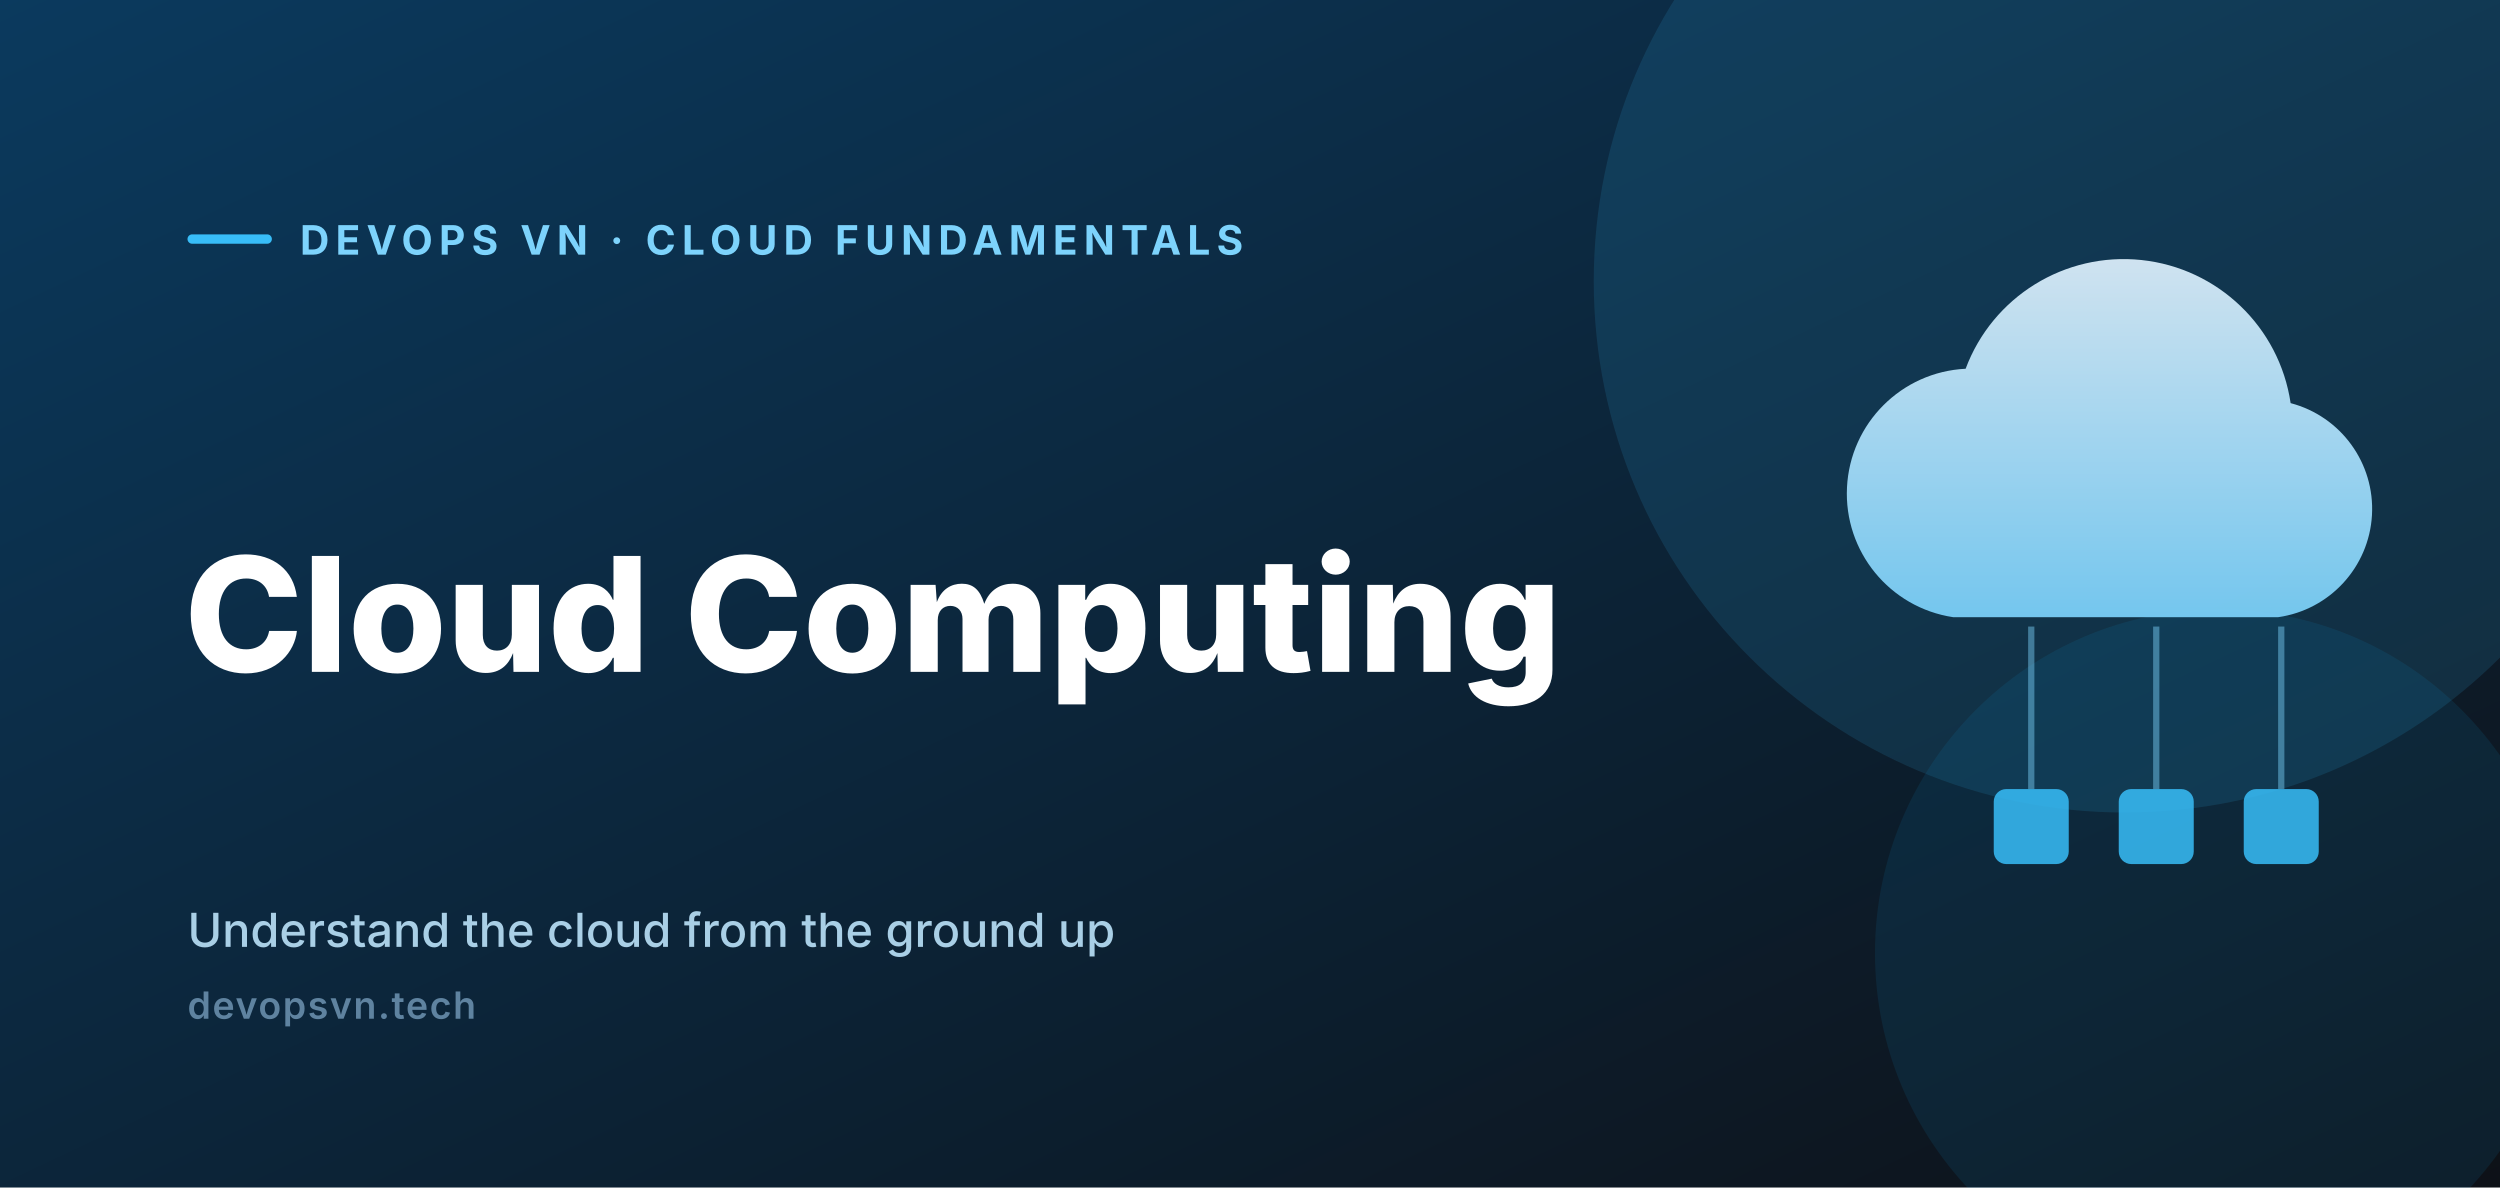
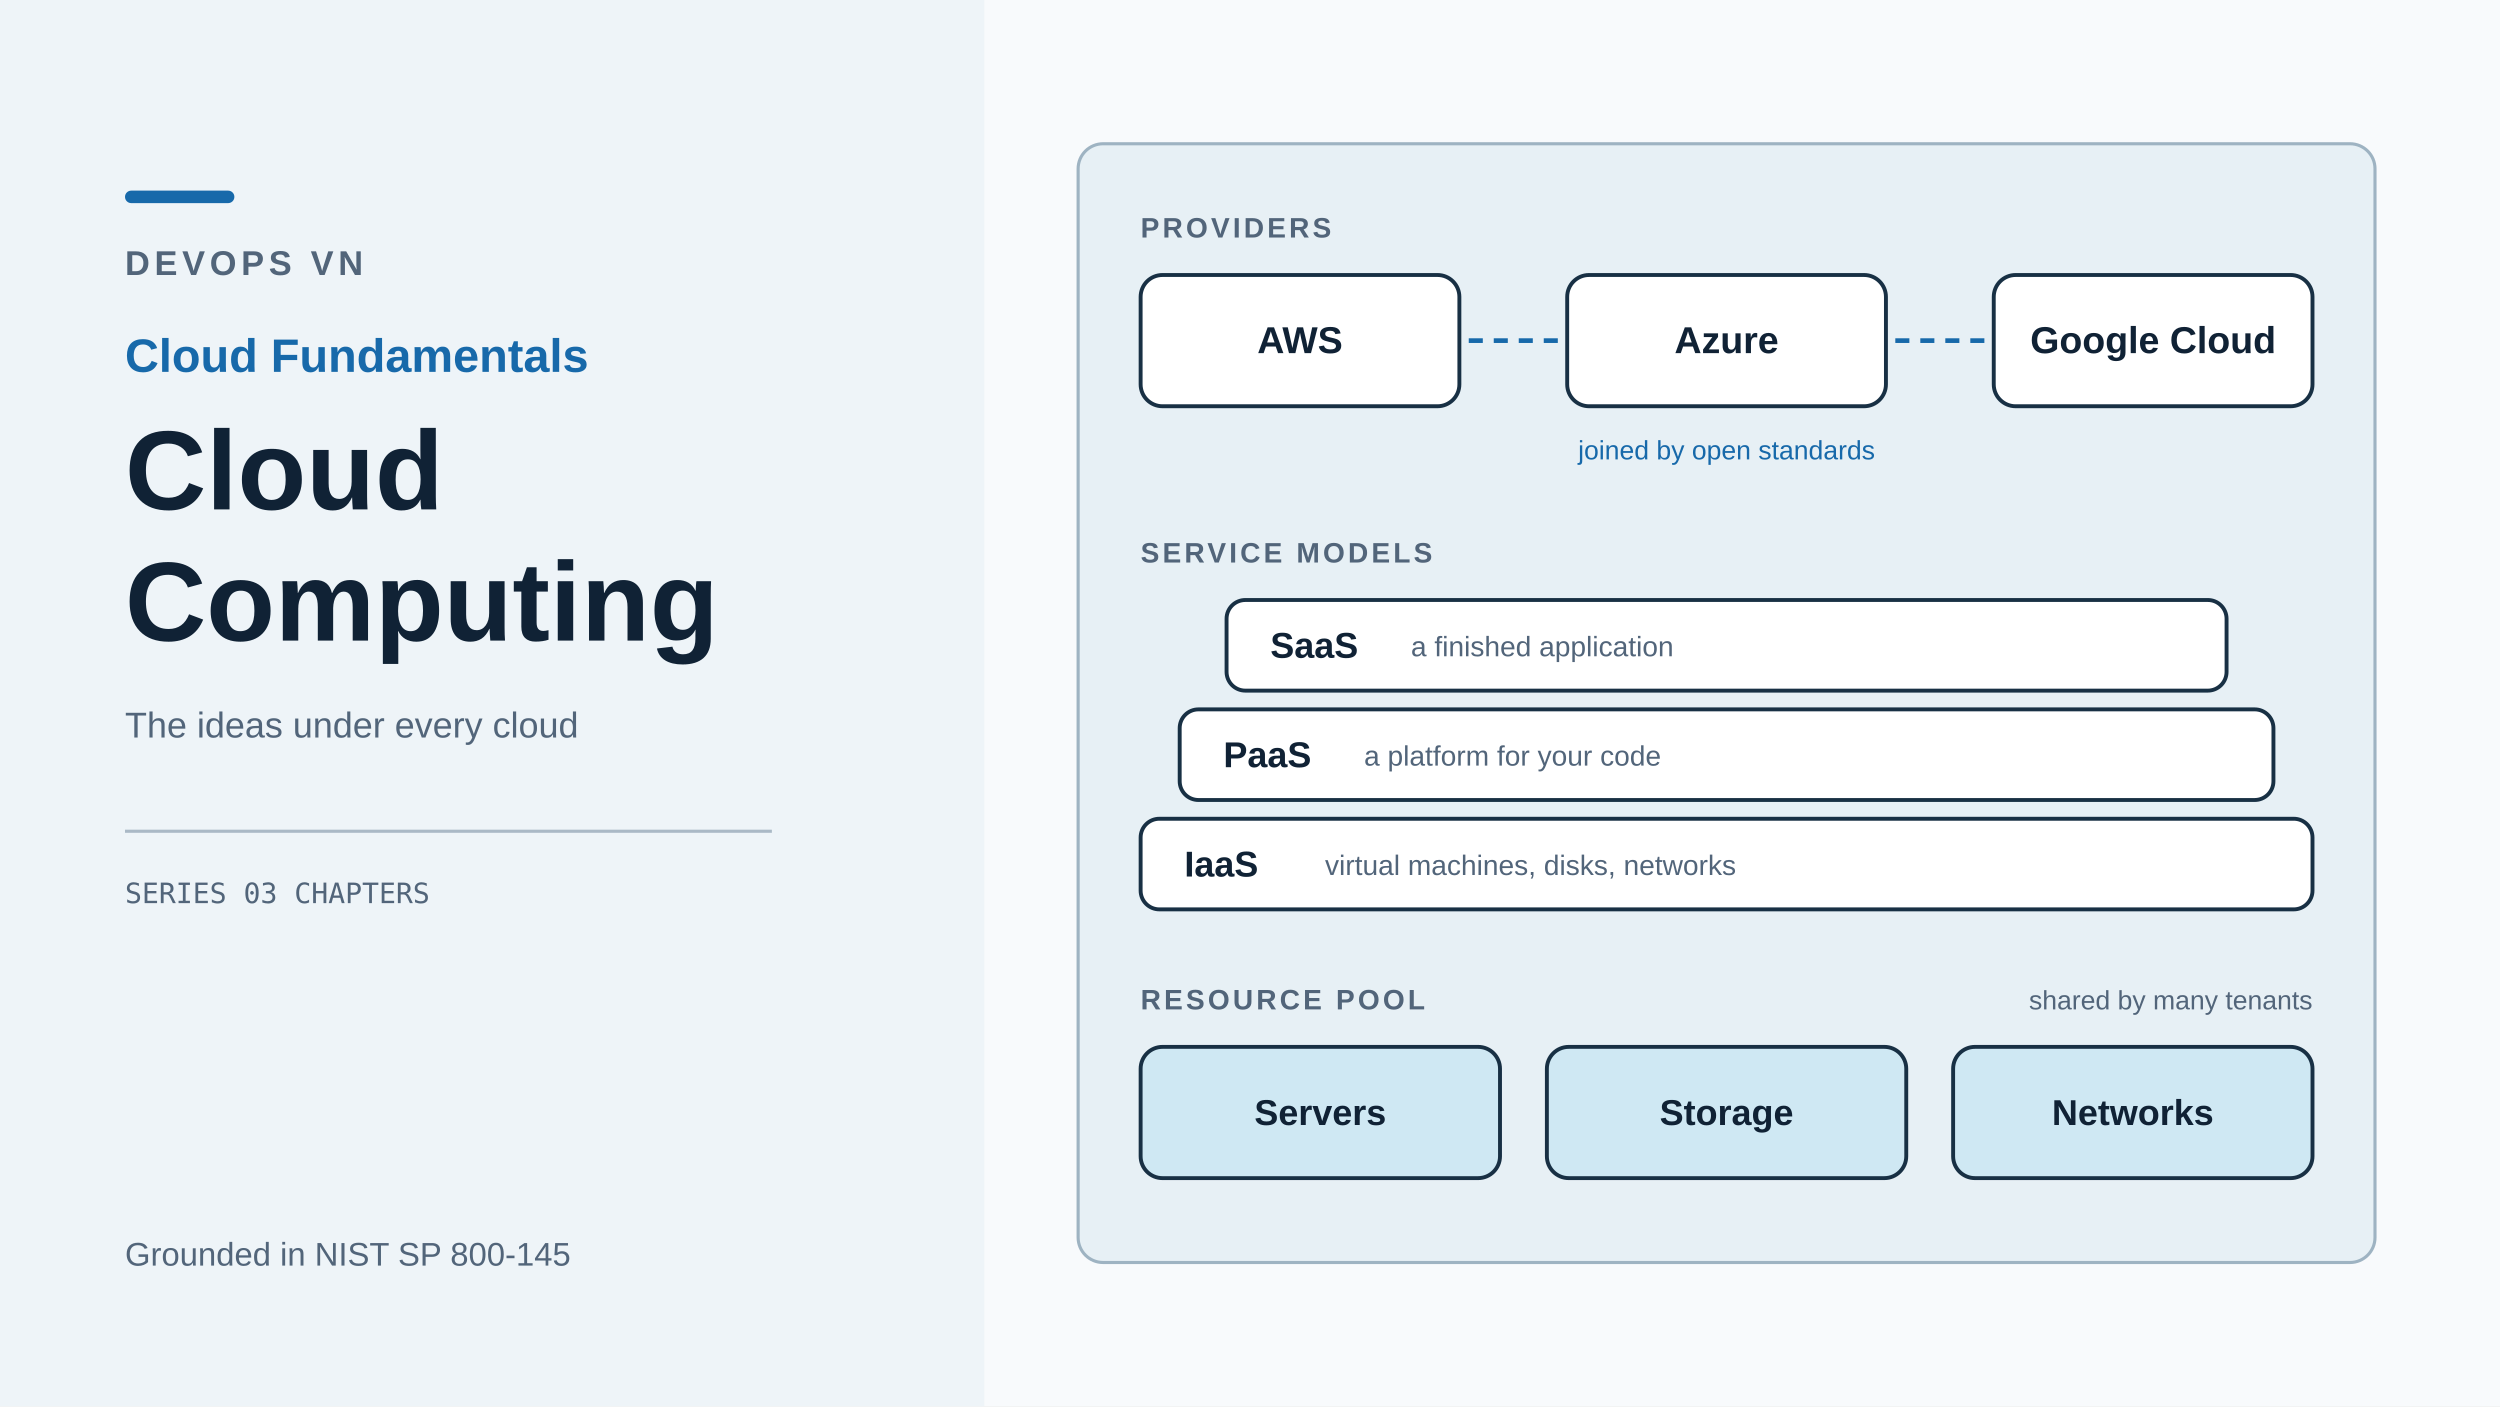
- <svg xmlns="http://www.w3.org/2000/svg" width="1600" height="760" viewBox="0 0 1600 760" font-family="Inter, 'Segoe UI', Arial, sans-serif">
-   <defs>
-     <linearGradient id="bg" x1="0" y1="0" x2="1" y2="1">
-       <stop offset="0" stop-color="#0b3a5e" />
-       <stop offset="1" stop-color="#0d1117" />
-     </linearGradient>
-     <linearGradient id="cloud" x1="0" y1="0" x2="0" y2="1">
-       <stop offset="0" stop-color="#e0f2fe" />
-       <stop offset="1" stop-color="#7dd3fc" />
-     </linearGradient>
-   </defs>
-   <rect width="1600" height="760" fill="url(#bg)" />
-   <circle cx="1360" cy="180" r="340" fill="#38bdf8" opacity="0.13" />
-   <circle cx="1420" cy="610" r="220" fill="#0ea5e9" opacity="0.10" />
-   <g transform="translate(1180 205)">
-     <path d="M70 190 a80 80 0 0 1 8 -159 a108 108 0 0 1 208 22 a70 70 0 0 1 -8 137 z" fill="url(#cloud)" fill-opacity="0.92" />
-     <g stroke="#7dd3fc" stroke-opacity="0.45" stroke-width="4">
-       <line x1="120" y1="196" x2="120" y2="300" />
-       <line x1="200" y1="196" x2="200" y2="300" />
-       <line x1="280" y1="196" x2="280" y2="300" />
-     </g>
-     <g fill="#38bdf8" fill-opacity="0.85">
-       <rect x="96" y="300" width="48" height="48" rx="8" />
-       <rect x="176" y="300" width="48" height="48" rx="8" />
-       <rect x="256" y="300" width="48" height="48" rx="8" />
-     </g>
-   </g>
-   <rect x="120" y="150" width="54" height="6" rx="3" fill="#38bdf8" />
-   <text x="192" y="163" font-size="26" fill="#7dd3fc" font-weight="700" letter-spacing="4">DEVOPS VN · CLOUD FUNDAMENTALS</text>
-   <text x="118" y="430" font-size="102" fill="#ffffff" font-weight="800">Cloud Computing</text>
-   <text x="120" y="606" font-size="30" fill="#a9cfe6" font-weight="500">Understand the cloud from the ground up</text>
-   <text x="120" y="652" font-size="24" fill="#5f83a0" font-weight="600" letter-spacing="1">devopsvn.tech</text>
+ <svg xmlns="http://www.w3.org/2000/svg" width="1600" height="900" viewBox="0 0 1600 900" role="img" aria-label="Cloud Computing: The Ideas Under Every Cloud, series cover with three chapters. Under the providers AWS, Azure, and Google Cloud, joined by open standards, sit the service models SaaS, a finished application, PaaS, a platform for your code, and IaaS, virtual machines, disks, and networks, built on a resource pool of servers, storage, and networks shared by many tenants." font-family="'Helvetica Neue', Arial, sans-serif">
+   <rect width="1600" height="900" fill="#f8fafc" />
+   <rect x="0" width="630" height="900" fill="#eef4f8" />
+   <rect x="80" y="122" width="70" height="8" rx="4" fill="#1769aa" />
+   <text x="80.0" y="176.0" font-size="22" fill="#52657a" font-weight="700" letter-spacing="3">DEVOPS VN</text>
+   <text x="80.0" y="238.0" font-size="30" fill="#1769aa" font-weight="700">Cloud Fundamentals</text>
+   <text x="80.0" y="326.0" font-size="72" fill="#102235" font-weight="700">Cloud</text>
+   <text x="80.0" y="410.0" font-size="72" fill="#102235" font-weight="700">Computing</text>
+   <text x="80.0" y="472.0" font-size="23" fill="#52657a" font-weight="400">The ideas under every cloud</text>
+   <line x1="80" y1="532" x2="494" y2="532" stroke="#aab9c6" stroke-width="2" />
+   <text x="80" y="578" font-size="18" fill="#52657a" font-family="Menlo, Consolas, monospace">SERIES 03 CHAPTERS</text>
+   <text x="80.0" y="810.0" font-size="21" fill="#52657a" font-weight="400">Grounded in NIST SP 800-145</text>
+   <rect x="690" y="92" width="830" height="716" rx="16" fill="#e7f0f5" stroke="#9eb3c2" stroke-width="2" />
+   <text x="730.0" y="152.0" font-size="18" fill="#52657a" font-weight="700" letter-spacing="2">PROVIDERS</text>
+   <rect x="730.0" y="176" width="204" height="84" rx="14" fill="#fff" stroke="#183044" stroke-width="2.5" />
+   <text x="832.0" y="226.0" font-size="24" fill="#102235" font-weight="700" text-anchor="middle">AWS</text>
+   <rect x="1003.0" y="176" width="204" height="84" rx="14" fill="#fff" stroke="#183044" stroke-width="2.5" />
+   <text x="1105.0" y="226.0" font-size="24" fill="#102235" font-weight="700" text-anchor="middle">Azure</text>
+   <rect x="1276.0" y="176" width="204" height="84" rx="14" fill="#fff" stroke="#183044" stroke-width="2.5" />
+   <text x="1378.0" y="226.0" font-size="24" fill="#102235" font-weight="700" text-anchor="middle">Google Cloud</text>
+   <path d="M940.0 218.0H997.0" stroke="#1769aa" stroke-width="3" stroke-dasharray="9 7" fill="none" />
+   <path d="M1213.0 218.0H1270.0" stroke="#1769aa" stroke-width="3" stroke-dasharray="9 7" fill="none" />
+   <text x="1105.0" y="294.0" font-size="17" fill="#1769aa" font-weight="400" text-anchor="middle">joined by open standards</text>
+   <text x="730.0" y="360.0" font-size="18" fill="#52657a" font-weight="700" letter-spacing="2">SERVICE MODELS</text>
+   <rect x="785.0" y="384" width="640.0" height="58" rx="12" fill="#fff" stroke="#183044" stroke-width="2.5" />
+   <text x="813.0" y="421.0" font-size="23" fill="#102235" font-weight="700">SaaS</text>
+   <text x="903.0" y="420.0" font-size="18" fill="#52657a" font-weight="400">a finished application</text>
+   <rect x="755.0" y="454" width="700.0" height="58" rx="12" fill="#fff" stroke="#183044" stroke-width="2.5" />
+   <text x="783.0" y="491.0" font-size="23" fill="#102235" font-weight="700">PaaS</text>
+   <text x="873.0" y="490.0" font-size="18" fill="#52657a" font-weight="400">a platform for your code</text>
+   <rect x="730.0" y="524" width="750.0" height="58" rx="12" fill="#fff" stroke="#183044" stroke-width="2.5" />
+   <text x="758.0" y="561.0" font-size="23" fill="#102235" font-weight="700">IaaS</text>
+   <text x="848.0" y="560.0" font-size="18" fill="#52657a" font-weight="400">virtual machines, disks, networks</text>
+   <text x="730.0" y="646.0" font-size="18" fill="#52657a" font-weight="700" letter-spacing="2">RESOURCE POOL</text>
+   <text x="1480.0" y="646.0" font-size="17" fill="#52657a" font-weight="400" text-anchor="end">shared by many tenants</text>
+   <rect x="730.0" y="670" width="230" height="84" rx="14" fill="#cfe8f3" stroke="#183044" stroke-width="2.5" />
+   <text x="845.0" y="720.0" font-size="23" fill="#102235" font-weight="700" text-anchor="middle">Servers</text>
+   <rect x="990.0" y="670" width="230" height="84" rx="14" fill="#cfe8f3" stroke="#183044" stroke-width="2.5" />
+   <text x="1105.0" y="720.0" font-size="23" fill="#102235" font-weight="700" text-anchor="middle">Storage</text>
+   <rect x="1250.0" y="670" width="230" height="84" rx="14" fill="#cfe8f3" stroke="#183044" stroke-width="2.5" />
+   <text x="1365.0" y="720.0" font-size="23" fill="#102235" font-weight="700" text-anchor="middle">Networks</text>
</svg>
